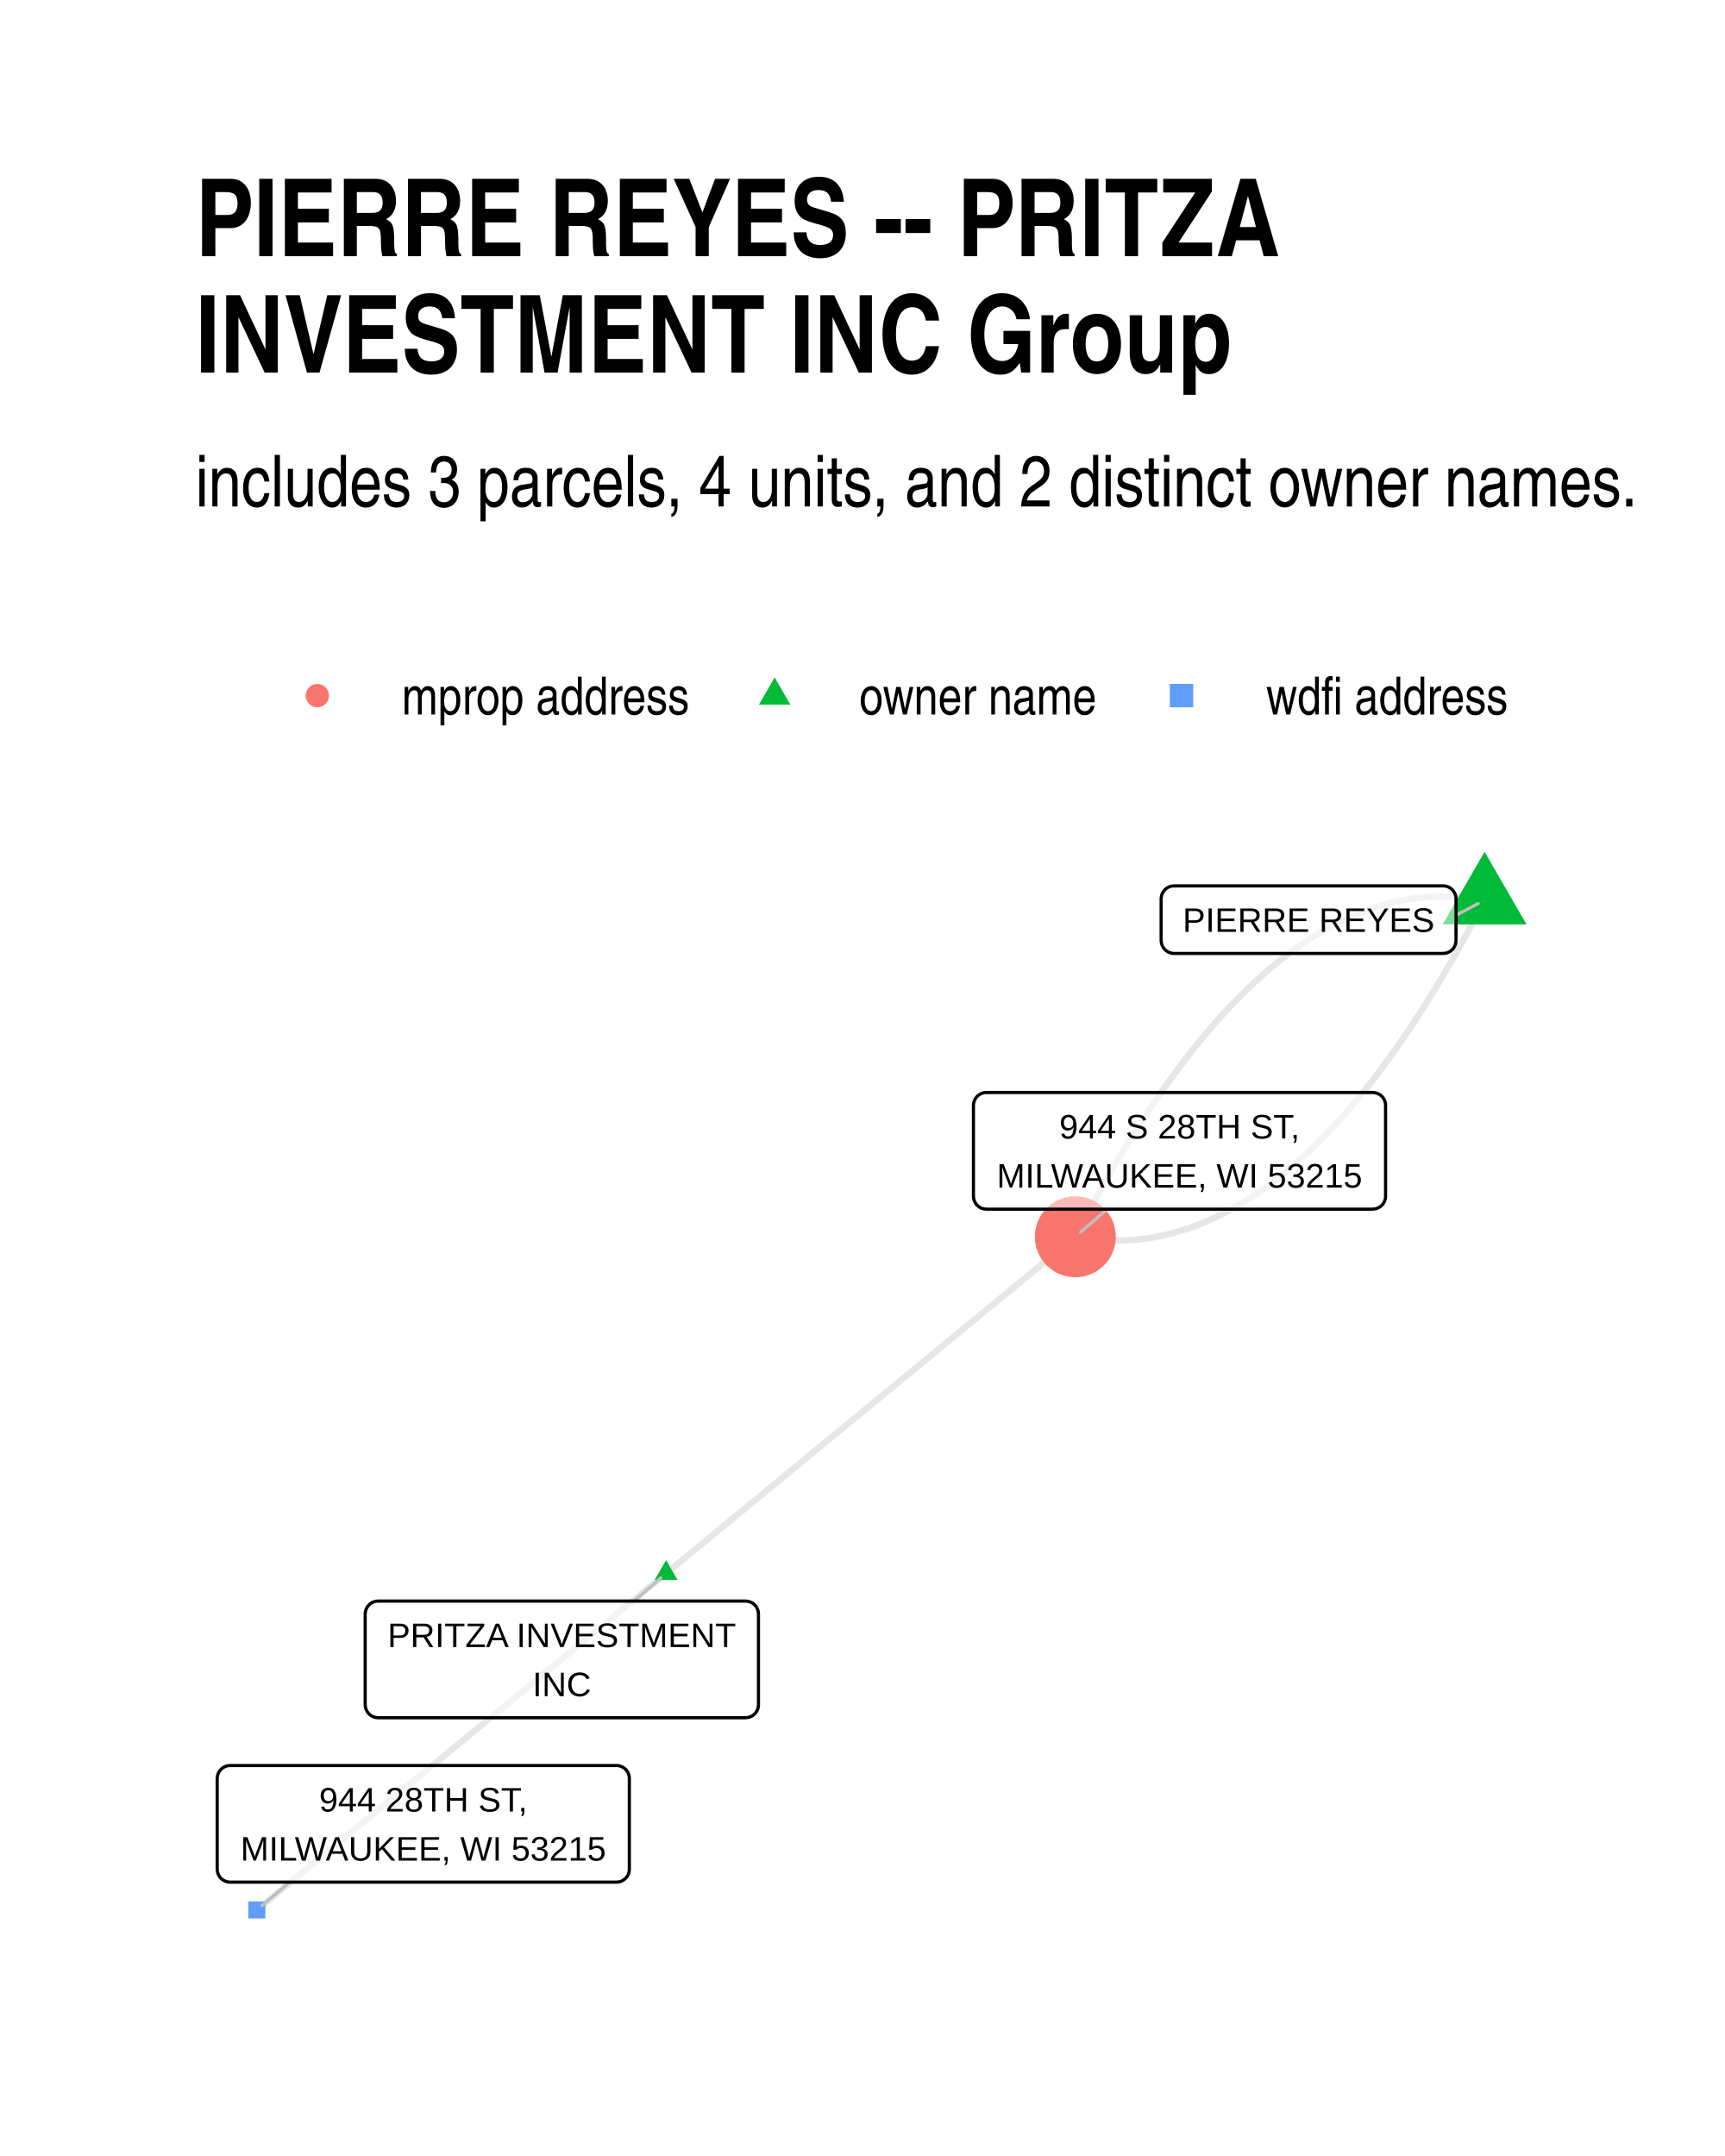
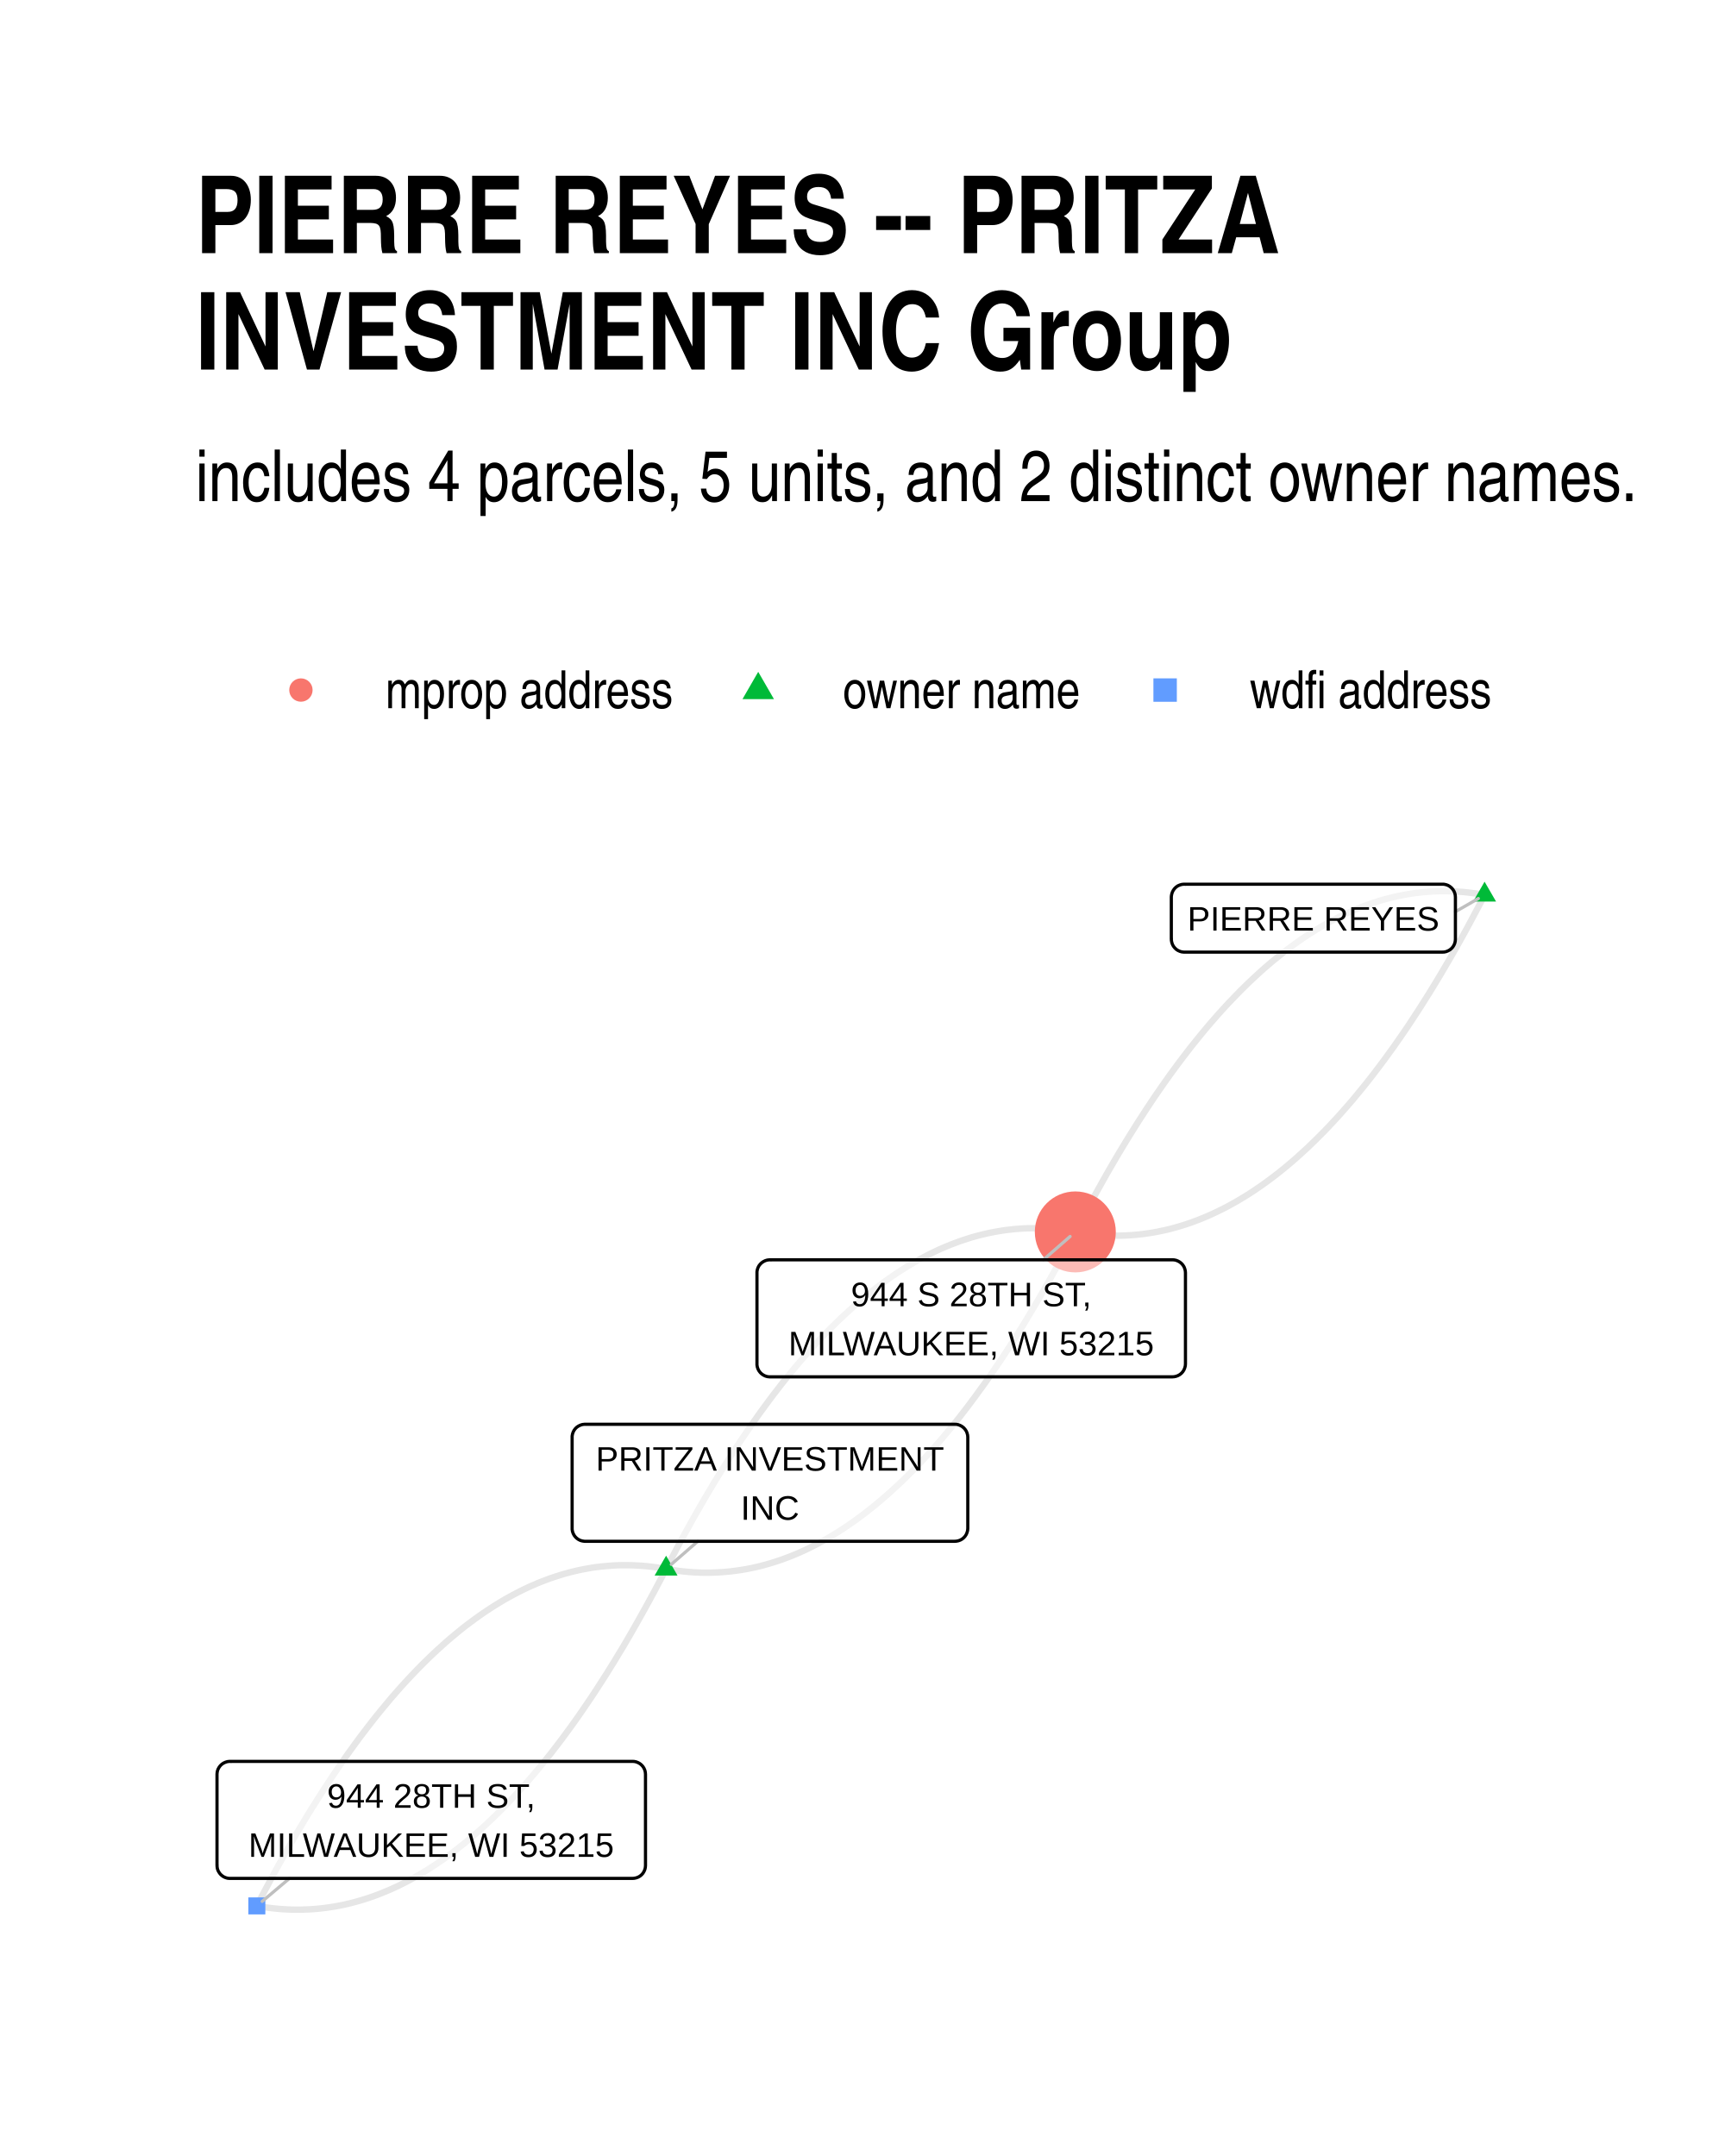
<svg xmlns="http://www.w3.org/2000/svg" width="384" height="480" class="svglite" viewBox="0 0 288 360">
  <defs>
-     <style>.svglite line,.svglite polyline,.svglite polygon,.svglite path,.svglite circle{fill:none;stroke:#000000;stroke-linecap:round;stroke-linejoin:round;stroke-miterlimit:10.00}</style>
+     <style>.svglite line,.svglite polyline,.svglite polygon,.svglite path,.svglite circle{fill:none;stroke:#000000;stroke-linecap:round;stroke-linejoin:round;stroke-miterlimit:10.00}.svglite text{white-space:pre}</style>
  </defs>
  <rect width="100%" height="100%" style="stroke-linecap:round;stroke-linejoin:round;stroke-miterlimit:10.00;stroke:none;fill:#FFFFFF" />
  <defs>
    <clipPath id="cpMC4wMHwyODguMDB8MC4wMHwzNjAuMDA=">
      <path d="M0 0h288v360H0z" />
    </clipPath>
  </defs>
  <g clip-path="url(#cpMC4wMHwyODguMDB8MC4wMHwzNjAuMDA=)">
    <path d="M0 0h288v360H0z" style="stroke-width:1.07;stroke:none;fill:#FFFFFF" />
  </g>
  <defs>
-     <clipPath id="cpMzIuNjN8MjU4LjExfDE0MS4yMnwzMjcuMzc=">
-       <path d="M32.63 141.22h225.48v186.15H32.63z" />
+     <clipPath id="cpMzIuNjN8MjU4LjExfDE0MC4zMHwzMjcuMzc=">
+       <path d="M32.63 140.3h225.48v187.07H32.63z" />
    </clipPath>
  </defs>
-   <g clip-path="url(#cpMzIuNjN8MjU4LjExfDE0MS4yMnwzMjcuMzc=)">
-     <path d="m247.86 150.31-.72-.13-.73-.11-.72-.09-.72-.09-.72-.07-.73-.05-.72-.04-.72-.03-.71-.01h-.72l-.72.01-.72.03-.71.05-.72.05-.71.08-.72.08-.71.1-.72.12-.71.13-.71.14-.71.16-.71.17-.71.18-.71.2-.7.22-.71.22-.71.25-.7.25-.71.27-.7.29-.71.29-.7.32-.7.32-.7.35-.7.35-.7.37-.7.38-.7.4-.7.41-.7.43-.69.44-.7.45-.7.47-.69.49-.69.49-.7.51-.69.53-.69.54-.69.55-.69.57-.69.58-.69.6-.69.61-.68.62-.69.64-.69.65-.68.67-.69.68-.68.7-.68.71-.69.72-.68.74-.68.75-.68.76-.68.78-.68.8-.68.81-.67.82-.68.84-.68.85-.67.86-.68.88-.67.89-.67.91-.68.92-.67.94-.67.95-.67.96-.67.98-.67.99-.67 1.01-.66 1.02-.67 1.04-.67 1.05-.66 1.06-.67 1.08-.66 1.09-.67 1.1-.66 1.12-.66 1.14-.66 1.15-.66 1.16-.66 1.17-.66 1.2-.66 1.2-.66 1.22-.65 1.23-.66 1.25-.66 1.26m-68.32 56.2.69-.57.69-.56.69-.57.69-.57.69-.57.69-.56.69-.57.69-.57.69-.57.69-.56.69-.57.69-.57.69-.57.69-.57.69-.56.69-.57.69-.57.69-.57.69-.56.69-.57.69-.57.69-.57.69-.56.69-.57.69-.57.69-.57.69-.57.69-.56.69-.57.69-.57.69-.57.69-.56.69-.57.69-.57.69-.57.69-.56.69-.57.69-.57.69-.57.69-.57.69-.56.69-.57.69-.57.69-.57.69-.56.69-.57.69-.57.69-.57.69-.56.69-.57.7-.57.69-.57.69-.57.69-.56.69-.57.69-.57.69-.57.69-.56.69-.57.69-.57.69-.57.69-.56.69-.57.69-.57.69-.57.69-.57.69-.56.69-.57.69-.57.69-.57.69-.56.69-.57.69-.57.69-.57.69-.56.69-.57.69-.57.69-.57.69-.57.69-.56.69-.57.69-.57.69-.57.69-.56.69-.57.69-.57.69-.57.69-.56.69-.57.69-.57.69-.57.69-.57.69-.56.69-.57.69-.57.69-.57.69-.56.69-.57.69-.57m-68.32 56.2-.69.57-.69.57-.69.56-.7.57-.69.57-.69.57-.69.57-.69.56-.69.57-.69.57-.69.57-.69.56-.69.57-.69.57-.69.57-.69.56-.69.57-.69.57-.69.57-.69.57-.69.56-.69.57-.69.57-.69.57-.69.56-.69.57-.69.57-.69.57-.69.56-.69.57-.69.57-.69.57-.69.56-.69.57-.69.57-.69.57-.69.57-.69.56-.69.57-.69.57-.69.57-.69.56-.69.57-.69.57-.69.57-.69.56-.69.57-.69.57-.69.57-.69.57-.69.56-.69.57-.69.57-.69.57-.69.56-.69.57-.7.57-.69.57-.69.56-.69.57-.69.57-.69.57-.69.57-.69.56-.69.57-.69.57-.69.57-.69.56-.69.57-.69.57-.69.57-.69.56-.69.57-.69.57-.69.57-.69.56-.69.57-.69.57-.69.57-.69.57-.69.56-.69.57-.69.57-.69.57-.69.56-.69.57-.69.57-.69.57-.69.56-.69.57-.69.57-.69.57-.69.57-.69.56-.69.57-.69.57-.69.57-.69.56-.69.57" style="stroke-width:1.07;stroke:#000000;stroke-opacity:0.10;stroke-linecap:butt" />
-     <path d="m247.86 150.31-.65 1.26-.66 1.25-.66 1.23-.65 1.22-.66 1.21-.66 1.19-.66 1.17-.66 1.17-.66 1.14-.67 1.14-.66 1.12-.66 1.1-.67 1.1-.66 1.07-.67 1.07-.66 1.05-.67 1.03-.67 1.02-.66 1.01-.67.99-.67.98-.67.96-.67.95-.68.94-.67.92-.67.91-.68.89-.67.88-.68.87-.67.85-.68.83-.68.83-.67.8-.68.8-.68.78-.68.76-.68.76-.69.73-.68.73-.68.71-.69.69-.68.68-.69.67-.68.65-.69.64-.69.62-.68.61-.69.6-.69.58-.69.57-.69.55-.69.54-.7.53-.69.51-.69.5-.7.48-.69.47-.7.45-.7.44-.69.43-.7.41-.7.4-.7.38-.7.37-.7.36-.7.34-.7.32-.71.32-.7.3-.7.28-.71.27-.7.26-.71.24-.71.23-.71.21-.7.2-.71.19-.71.17-.71.15-.72.15-.71.13-.71.11-.71.1-.72.09-.71.07-.72.06-.72.04-.71.03-.72.02h-.72l-.72-.02-.72-.02-.72-.04-.72-.06-.72-.07-.72-.08-.73-.1-.72-.11-.73-.13" style="stroke-width:1.07;stroke:#000000;stroke-opacity:0.10;stroke-linecap:butt" />
-     <path d="m247.86 142.23 7 12.12h-13.99zM111.21 260.5l1.91 3.32h-3.83z" style="stroke-width:0.71;stroke:none;fill:#00BA38" />
-     <circle cx="179.53" cy="206.51" r="6.76" style="stroke-width:0.71;stroke:none;fill:#F8766D" />
-     <path d="M41.46 320.33h2.84v-2.84h-2.84z" style="stroke-width:0.71;stroke:none;fill:#619CFF" />
-     <path d="m243.09 152.82 3.7-1.95M105.87 267.34l4.46-3.87m74.53-61.57-4.45 3.85M48.38 314.27l-4.61 3.89" style="stroke-width:0.53;stroke:#BFBFBF" />
-     <path d="M196.02 159.2h44.91-.09l.35-.02.34-.06.33-.13.3-.17.27-.22.23-.26.18-.3.14-.32.08-.33.03-.35h0v-6.96h0l-.03-.35-.08-.34-.14-.32-.18-.29-.23-.26-.27-.22-.3-.17-.33-.13-.34-.07-.26-.01h-44.91l.26.01-.34-.01-.35.04-.33.1-.32.15-.28.19-.25.25-.21.27-.16.31-.11.33-.06.34-.01.18v6.96l.01-.17v.34l.06.35.11.33.16.3.21.28.25.24.28.2.32.15.33.1.35.04z" style="stroke-width:0.53;fill:#FFFFFF;fill-opacity:0.50" />
-     <text x="218.48" y="155.6" lengthAdjust="spacingAndGlyphs" style="font-size:5.69px;font-family:Arial" text-anchor="middle" textLength="42.03">PIERRE REYES</text>
-     <path d="M63.13 286.82h61.34-.09l.35-.02.34-.07.33-.12.3-.18.27-.22.23-.26.18-.29.14-.32.08-.34.03-.34h0V269.5h0l-.03-.35-.08-.33-.14-.32-.18-.3-.23-.26-.27-.22-.3-.17-.33-.12-.34-.07-.26-.02H63.13l.26.02-.34-.02-.35.04-.33.1-.32.15-.28.2-.25.24-.21.28-.16.3-.11.33-.06.35-.01.17v15.16l.01-.18v.35l.06.34.11.33.16.31.21.28.25.24.28.2.32.15.33.09.35.05z" style="stroke-width:0.53;fill:#FFFFFF;fill-opacity:0.50" />
-     <text x="93.8" y="275.02" lengthAdjust="spacingAndGlyphs" style="font-size:5.69px;font-family:Arial" text-anchor="middle" textLength="58.46">PRITZA INVESTMENT</text>
-     <text x="93.8" y="283.22" lengthAdjust="spacingAndGlyphs" style="font-size:5.69px;font-family:Arial" text-anchor="middle" textLength="9.78">INC</text>
-     <path d="M164.68 201.9h64.49l-.08-.01.34-.01.34-.07.33-.12.3-.18.27-.22.23-.26.19-.29.13-.32.09-.34.02-.34h0v-15.16h0l-.02-.35-.09-.33-.13-.32-.19-.3-.23-.26-.27-.22-.3-.17-.33-.12-.34-.07-.26-.02h-64.49l.26.02-.34-.02-.35.04-.33.1-.32.15-.28.2-.25.24-.21.28-.16.3-.11.33-.06.35-.01.17v15.16l.01-.18v.35l.06.34.11.33.16.31.21.28.25.24.28.2.32.15.33.09.35.04z" style="stroke-width:0.53;fill:#FFFFFF;fill-opacity:0.50" />
-     <text x="196.93" y="190.1" lengthAdjust="spacingAndGlyphs" style="font-size:5.69px;font-family:Arial" text-anchor="middle" textLength="40.76">944 S 28TH ST,</text>
-     <text x="196.93" y="198.3" lengthAdjust="spacingAndGlyphs" style="font-size:5.69px;font-family:Arial" text-anchor="middle" textLength="61.61">MILWAUKEE, WI 53215</text>
-     <path d="M38.42 314.27h64.49-.08l.34-.01.34-.07.33-.12.3-.18.27-.22.23-.26.19-.29.13-.32.09-.34.02-.35h0v-15.15h0l-.02-.35-.09-.34-.13-.32-.19-.29-.23-.26-.27-.22-.3-.17-.33-.13-.34-.07-.26-.01H38.42l.26.01-.34-.01-.35.04-.33.1-.32.15-.28.19-.25.25-.21.27-.16.31-.11.33-.06.34-.01.18v15.15l.01-.17v.35l.06.34.11.33.16.31.21.28.25.24.28.19.32.15.33.1.35.04z" style="stroke-width:0.53;fill:#FFFFFF;fill-opacity:0.50" />
-     <text x="70.67" y="302.48" lengthAdjust="spacingAndGlyphs" style="font-size:5.69px;font-family:Arial" text-anchor="middle" textLength="35.39">944 28TH ST,</text>
-     <text x="70.67" y="310.67" lengthAdjust="spacingAndGlyphs" style="font-size:5.69px;font-family:Arial" text-anchor="middle" textLength="61.61">MILWAUKEE, WI 53215</text>
+   <g clip-path="url(#cpMzIuNjN8MjU4LjExfDE0MC4zMHwzMjcuMzc=)">
+     <path d="m247.86 149.43-.72-.12-.73-.12-.72-.09-.72-.09-.72-.07-.73-.05-.72-.04-.72-.03-.71-.01h-.72l-.72.01-.72.03-.71.05-.72.05-.71.08-.72.08-.71.1-.72.12-.71.13-.71.14-.71.16-.71.17-.71.18-.71.2-.7.22-.71.23-.71.24-.7.25-.71.28-.7.28-.71.3-.7.31-.7.33-.7.34-.7.36-.7.37-.7.38-.7.4-.7.41-.7.43-.69.44-.7.45-.7.47-.69.49-.69.49-.7.52-.69.52-.69.54-.69.56-.69.56-.69.59-.69.59-.69.61-.68.63-.69.64-.69.65-.68.67-.69.68-.68.7-.68.71-.69.72-.68.74-.68.75-.68.77-.68.78-.68.8-.68.81-.67.82-.68.84-.68.85-.67.87-.68.88-.67.89-.67.91-.68.92-.67.94-.67.95-.67.97-.67.97-.67 1-.67 1.01-.66 1.02-.67 1.03-.67 1.06-.66 1.06-.67 1.08-.66 1.09-.67 1.11-.66 1.12-.66 1.14-.66 1.14-.66 1.17-.66 1.18-.66 1.19-.66 1.21-.66 1.22-.65 1.23-.66 1.25-.66 1.26m-68.32 56.27.72.13.72.11.73.1.72.08.72.07.72.06.72.04.72.03.72.01h.72l.72-.02.72-.03.71-.04.72-.06.71-.07.72-.09.71-.1.71-.11.72-.13.71-.14.71-.16.71-.17.71-.19.71-.2.7-.21.71-.23.71-.24.7-.26.71-.27.7-.28.71-.3.7-.32.7-.32.7-.35.7-.35.7-.37.7-.39.7-.39.7-.42.7-.42.69-.44.7-.46.69-.47.7-.48.69-.5.69-.51.7-.53.69-.54.69-.55.69-.57.69-.58.69-.6.69-.61.68-.62.69-.64.69-.66.68-.66.69-.69.68-.69.68-.71.69-.73.68-.74.68-.75.68-.77.68-.78.68-.79.67-.81.68-.82.68-.84.68-.85.67-.87.68-.88.67-.9.67-.9.67-.93.68-.93.67-.95.67-.97.67-.98.67-.99.67-1.01.66-1.02.67-1.04.67-1.05.66-1.06.67-1.08.66-1.1.66-1.1.67-1.12.66-1.14.66-1.15.66-1.16.66-1.18.66-1.19.66-1.21.66-1.22.65-1.24.66-1.24.65-1.27m-68.32 56.27-.73-.12-.72-.12-.73-.09-.72-.09-.72-.07-.72-.05-.72-.04-.72-.03-.72-.01h-.72l-.72.01-.72.03-.71.05-.72.06-.71.07-.72.08-.71.1-.71.12-.71.13-.72.14-.71.16-.71.17-.71.19-.7.19-.71.22-.71.23-.71.24-.7.26-.71.27-.7.28-.7.3-.71.31-.7.33-.7.34-.7.36-.7.37-.7.38-.7.4-.7.41-.69.43-.7.44-.7.46-.69.46-.7.49-.69.5-.69.51-.7.52-.69.54-.69.56-.69.57-.69.58-.69.59-.68.62-.69.62-.69.64-.68.65-.69.67-.68.68-.69.7-.68.71-.68.72-.69.74-.68.75-.68.77-.68.78-.68.8-.67.81-.68.82-.68.84-.67.85-.68.87-.67.88-.68.89-.67.91-.67.92-.68.94-.67.95-.67.97-.67.98-.67.99-.66 1.01-.67 1.02-.67 1.04-.66 1.05-.67 1.06-.67 1.08-.66 1.09-.66 1.11-.67 1.12-.66 1.14-.66 1.15-.66 1.16-.66 1.18-.66 1.19-.66 1.21-.65 1.22-.66 1.23-.66 1.25-.65 1.26m204.98-168.81-.65 1.27-.66 1.24-.66 1.24-.65 1.22-.66 1.21-.66 1.19-.66 1.18-.66 1.16-.66 1.15-.67 1.13-.66 1.13-.66 1.1-.67 1.1-.66 1.08-.67 1.06-.66 1.05-.67 1.04-.67 1.02-.66 1.01-.67.99-.67.98-.67.96-.67.96-.68.93-.67.93-.67.9-.68.9-.67.88-.68.87-.67.85-.68.83-.68.83-.67.81-.68.79-.68.78-.68.77-.68.75-.69.74-.68.73-.68.71-.69.69-.68.68-.69.67-.68.66-.69.63-.69.63-.68.61-.69.6-.69.58-.69.57-.69.55-.69.54-.7.53-.69.51-.69.5-.7.48-.69.47-.7.46-.7.44-.69.42-.7.42-.7.39-.7.39-.7.37-.7.35-.7.34-.7.33-.71.32-.7.29-.7.29-.71.27-.7.26-.71.24-.71.23-.71.21-.7.2-.71.19-.71.17-.71.15-.72.15-.71.13-.71.11-.71.1-.72.09-.71.07-.72.06-.72.04-.71.03-.72.02h-.72l-.72-.01-.72-.03-.72-.04-.72-.06-.72-.07-.72-.08-.73-.1-.72-.11-.73-.13" style="stroke-width:1.07;stroke:#000000;stroke-opacity:0.10;stroke-linecap:butt" />
+     <path d="m111.21 261.97.65-1.26.66-1.25.65-1.23.66-1.22.66-1.21.66-1.19.66-1.18.66-1.16.66-1.15.66-1.14.67-1.12.66-1.11.66-1.09.67-1.08.66-1.06.67-1.05.67-1.04.66-1.02.67-1.01.67-.99.67-.98.67-.97.67-.95.67-.94.68-.92.67-.91.67-.89.68-.88.67-.87.68-.85.68-.84.67-.82.68-.81.68-.8.68-.78.68-.77.68-.75.68-.74.69-.72.68-.71.68-.7.69-.68.68-.67.69-.65.69-.64.68-.62.69-.62.69-.59.69-.58.69-.57.69-.56.69-.54.7-.52.69-.52.69-.49.7-.49.69-.47.7-.45.69-.44.7-.43.7-.41.7-.4.7-.38.7-.37.7-.36.7-.34.7-.33.7-.31.71-.3.7-.28.71-.27.7-.26.71-.24.71-.23.7-.22.71-.2.71-.18.71-.17.71-.16.71-.14.72-.13.71-.12.71-.1.72-.08.71-.08.72-.05.71-.05.72-.03.72-.01h.72l.72.01.72.03.72.04.72.05.72.07.72.09.73.09.72.12.72.12m-68.32 56.27-.66 1.27-.66 1.25-.65 1.23-.66 1.22-.66 1.21-.66 1.19-.66 1.18-.66 1.16-.66 1.15-.66 1.14-.66 1.12-.67 1.1-.66 1.1-.67 1.08-.66 1.06-.67 1.05-.67 1.04-.66 1.02-.67 1.01-.67.99-.67.98-.67.97-.67.95-.67.93-.68.93-.67.91-.67.89-.68.88-.67.87-.68.85-.68.84-.67.82-.68.81-.68.79-.68.79-.68.76-.68.75-.68.74-.69.73-.68.71-.68.69-.69.69-.68.66-.69.66-.69.64-.68.62-.69.61-.69.6-.69.58-.69.57-.69.55-.69.54-.69.53-.7.51-.69.5-.7.48-.69.47-.7.46-.69.44-.7.42-.7.42-.7.39-.7.39-.7.37-.7.35-.7.35-.7.32-.7.32-.71.29-.7.29-.71.27-.7.26-.71.24-.71.23-.7.21-.71.2-.71.19-.71.17-.71.16-.71.14-.72.13-.71.11-.71.1-.72.09-.71.07-.72.06-.71.04-.72.03-.72.02h-.72l-.71-.01-.72-.03-.73-.04-.72-.06-.72-.07-.72-.08-.72-.1-.73-.11-.72-.13" style="stroke-width:1.07;stroke:#000000;stroke-opacity:0.10;stroke-linecap:butt" />
+     <path d="m247.86 147.22 1.92 3.32h-3.83zM111.21 259.76l1.91 3.32h-3.83z" style="stroke-width:0.71;stroke:none;fill:#00BA38" />
+     <circle cx="179.53" cy="205.7" r="6.76" style="stroke-width:0.71;stroke:none;fill:#F8766D" />
+     <path d="M41.46 319.66h2.84v-2.84h-2.84z" style="stroke-width:0.71;stroke:none;fill:#619CFF" />
+     <path d="m242.99 152.23 3.83-2.2M116.5 257.36l-4.42 3.85m62.11-50.85 4.47-3.9M48.32 313.65l-4.55 3.84" style="stroke-width:0.53;stroke:#BFBFBF" />
+     <path d="M197.72 158.98h43.11-.09l.35-.01.34-.07.33-.13.3-.17.27-.22.23-.26.18-.29.14-.32.08-.34.03-.35h0v-7.02h0l-.03-.35-.08-.34-.14-.32-.18-.29-.23-.26-.27-.22-.3-.18-.33-.12-.34-.07-.26-.01h-43.11l.26.01-.34-.01-.35.04-.33.1-.32.14-.28.2-.25.24-.21.28-.16.31-.11.33-.06.34-.01.18v7.02l.01-.17v.35l.06.34.11.33.16.31.21.27.25.25.28.19.32.15.33.1.35.04z" style="stroke-width:0.53;fill:#FFFFFF;fill-opacity:0.50" />
+     <text x="219.28" y="155.38" lengthAdjust="spacingAndGlyphs" style="font-size:5.69px;font-family:&quot;Liberation Sans&quot;" text-anchor="middle" textLength="40.23">PIERRE REYES</text>
+     <path d="M97.68 257.36h61.74-.09l.35-.02.34-.07.32-.12.3-.17.27-.22.23-.26.19-.3.13-.32.09-.34.03-.34h0v-15.22h0l-.03-.35-.09-.34-.13-.32-.19-.29-.23-.26-.27-.22-.3-.17-.32-.13-.34-.07-.26-.01H97.68l.26.01-.35-.01-.35.04-.33.1-.31.15-.29.19-.25.24-.21.28-.16.31-.11.33-.06.34v15.4-.18.35l.06.35.11.32.16.31.21.28.25.24.29.2.31.15.33.09.35.05z" style="stroke-width:0.53;fill:#FFFFFF;fill-opacity:0.50" />
+     <text x="128.55" y="245.56" lengthAdjust="spacingAndGlyphs" style="font-size:5.69px;font-family:&quot;Liberation Sans&quot;" text-anchor="middle" textLength="58.86">PRITZA INVESTMENT</text>
+     <text x="128.55" y="253.76" lengthAdjust="spacingAndGlyphs" style="font-size:5.69px;font-family:&quot;Liberation Sans&quot;" text-anchor="middle" textLength="9.91">INC</text>
+     <path d="M128.54 229.9h67.22-.09l.35-.02.34-.07.32-.12.3-.17.27-.22.23-.26.19-.3.13-.32.09-.33.03-.35h0v-15.22h0l-.03-.35-.09-.34-.13-.32-.19-.29-.23-.26-.27-.22-.3-.17-.32-.13-.34-.07-.26-.01h-67.22l.26.01-.35-.01-.35.04-.33.1-.31.15-.29.2-.25.24-.21.27-.16.31-.11.33-.06.34v15.4-.17.34l.06.35.11.33.16.3.21.28.25.24.29.2.31.15.33.1.35.04z" style="stroke-width:0.53;fill:#FFFFFF;fill-opacity:0.50" />
+     <text x="162.15" y="218.11" lengthAdjust="spacingAndGlyphs" style="font-size:5.69px;font-family:&quot;Liberation Sans&quot;" text-anchor="middle" textLength="43.78">944 S 28TH ST,</text>
+     <text x="162.15" y="226.3" lengthAdjust="spacingAndGlyphs" style="font-size:5.69px;font-family:&quot;Liberation Sans&quot;" text-anchor="middle" textLength="64.34">MILWAUKEE, WI 53215</text>
+     <path d="M38.39 313.65h67.22-.09l.35-.02.34-.07.33-.12.3-.17.27-.22.23-.26.18-.3.14-.32.08-.33.03-.35h0v-15.22h0l-.03-.35-.08-.34-.14-.32-.18-.29-.23-.26-.27-.22-.3-.17-.33-.13-.34-.07-.26-.01H38.39l.26.01-.35-.01-.34.04-.33.1-.32.15-.28.19-.26.25-.2.27-.17.31-.11.33-.05.34-.01.18v15.22l.01-.17v.34l.05.35.11.33.17.3.2.28.26.24.28.2.32.15.33.1.34.04z" style="stroke-width:0.53;fill:#FFFFFF;fill-opacity:0.50" />
+     <text x="72" y="301.85" lengthAdjust="spacingAndGlyphs" style="font-size:5.69px;font-family:&quot;Liberation Sans&quot;" text-anchor="middle" textLength="38.37">944 28TH ST,</text>
+     <text x="72" y="310.05" lengthAdjust="spacingAndGlyphs" style="font-size:5.69px;font-family:&quot;Liberation Sans&quot;" text-anchor="middle" textLength="64.34">MILWAUKEE, WI 53215</text>
  </g>
  <g clip-path="url(#cpMC4wMHwyODguMDB8MC4wMHwzNjAuMDA=)">
-     <circle cx="52.98" cy="116.15" r="1.95" style="stroke-width:0.71;stroke:none;fill:#F8766D" />
-     <path d="m129.33 113.11 2.63 4.56h-5.26z" style="stroke-width:0.71;stroke:none;fill:#00BA38" />
-     <path d="M195.31 118.1h3.91v-3.91h-3.91z" style="stroke-width:0.71;stroke:none;fill:#619CFF" />
-     <text x="67.09" y="119.3" lengthAdjust="spacingAndGlyphs" style="font-size:8.80px;font-family:Arial Narrow" textLength="48.12">mprop address</text>
-     <text x="143.45" y="119.3" lengthAdjust="spacingAndGlyphs" style="font-size:8.80px;font-family:Arial Narrow" textLength="39.69">owner name</text>
-     <text x="211.38" y="119.3" lengthAdjust="spacingAndGlyphs" style="font-size:8.80px;font-family:Arial Narrow" textLength="40.5">wdfi address</text>
-     <text x="32.63" y="84.56" lengthAdjust="spacingAndGlyphs" style="font-size:12.00px;font-family:Arial Narrow" textLength="241.29">includes 3 parcels, 4 units, and 2 distinct owner names.</text>
-     <text x="32.63" y="42.78" lengthAdjust="spacingAndGlyphs" style="font-size:18.00px;font-weight:bold;font-family:Arial Narrow" textLength="180.39">PIERRE REYES -- PRITZA</text>
-     <text x="32.63" y="62.22" lengthAdjust="spacingAndGlyphs" style="font-size:18.00px;font-weight:bold;font-family:Arial Narrow" textLength="173">INVESTMENT INC Group</text>
+     <circle cx="50.24" cy="115.22" r="1.95" style="stroke-width:0.71;stroke:none;fill:#F8766D" />
+     <path d="m126.59 112.18 2.63 4.56h-5.26z" style="stroke-width:0.71;stroke:none;fill:#00BA38" />
+     <path d="M192.57 117.18h3.91v-3.91h-3.91z" style="stroke-width:0.71;stroke:none;fill:#619CFF" />
+     <text x="64.36" y="118.25" lengthAdjust="spacingAndGlyphs" style="font-size:8.80px;font-family:&quot;Liberation Sans Narrow&quot;" textLength="48.12">mprop address</text>
+     <text x="140.71" y="118.25" lengthAdjust="spacingAndGlyphs" style="font-size:8.80px;font-family:&quot;Liberation Sans Narrow&quot;" textLength="39.69">owner name</text>
+     <text x="208.64" y="118.25" lengthAdjust="spacingAndGlyphs" style="font-size:8.80px;font-family:&quot;Liberation Sans Narrow&quot;" textLength="40.5">wdfi address</text>
+     <text x="32.63" y="83.67" lengthAdjust="spacingAndGlyphs" style="font-size:12.00px;font-family:&quot;Liberation Sans Narrow&quot;" textLength="241.29">includes 4 parcels, 5 units, and 2 distinct owner names.</text>
+     <text x="32.63" y="42.27" lengthAdjust="spacingAndGlyphs" style="font-size:18.00px;font-weight:bold;font-family:&quot;Liberation Sans Narrow&quot;" textLength="180.39">PIERRE REYES -- PRITZA</text>
+     <text x="32.63" y="61.71" lengthAdjust="spacingAndGlyphs" style="font-size:18.00px;font-weight:bold;font-family:&quot;Liberation Sans Narrow&quot;" textLength="173">INVESTMENT INC Group</text>
  </g>
</svg>
